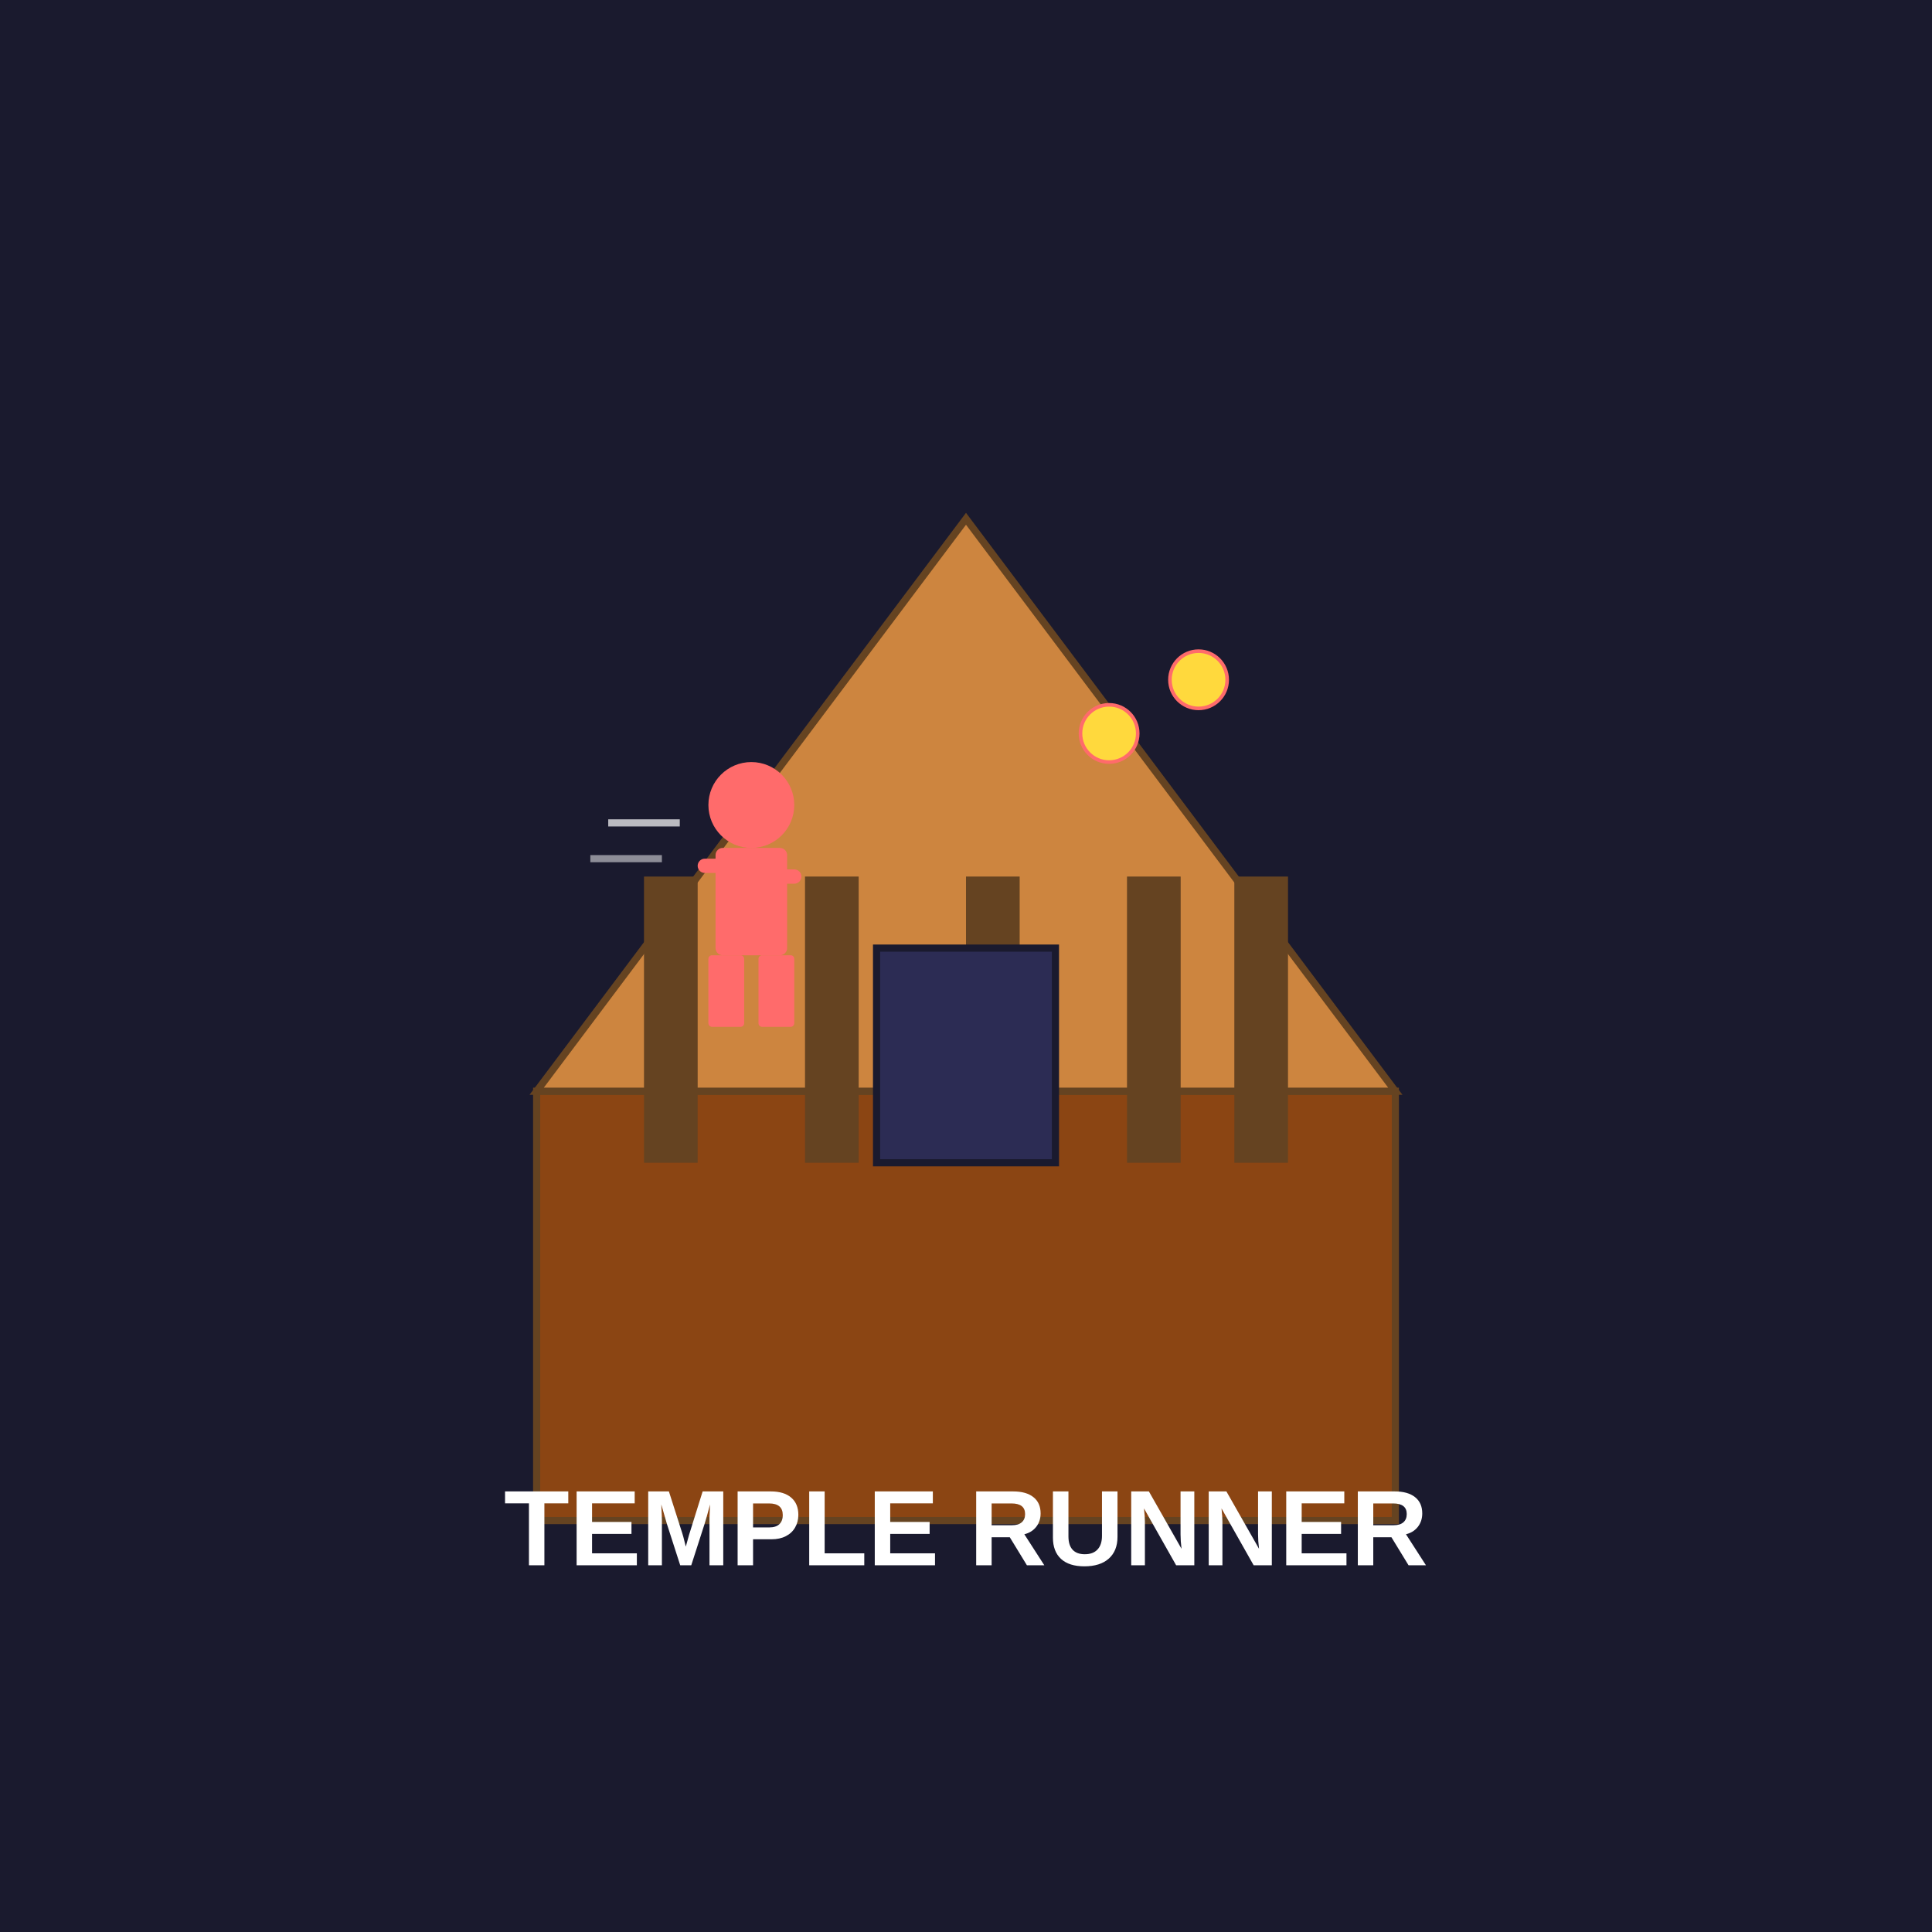
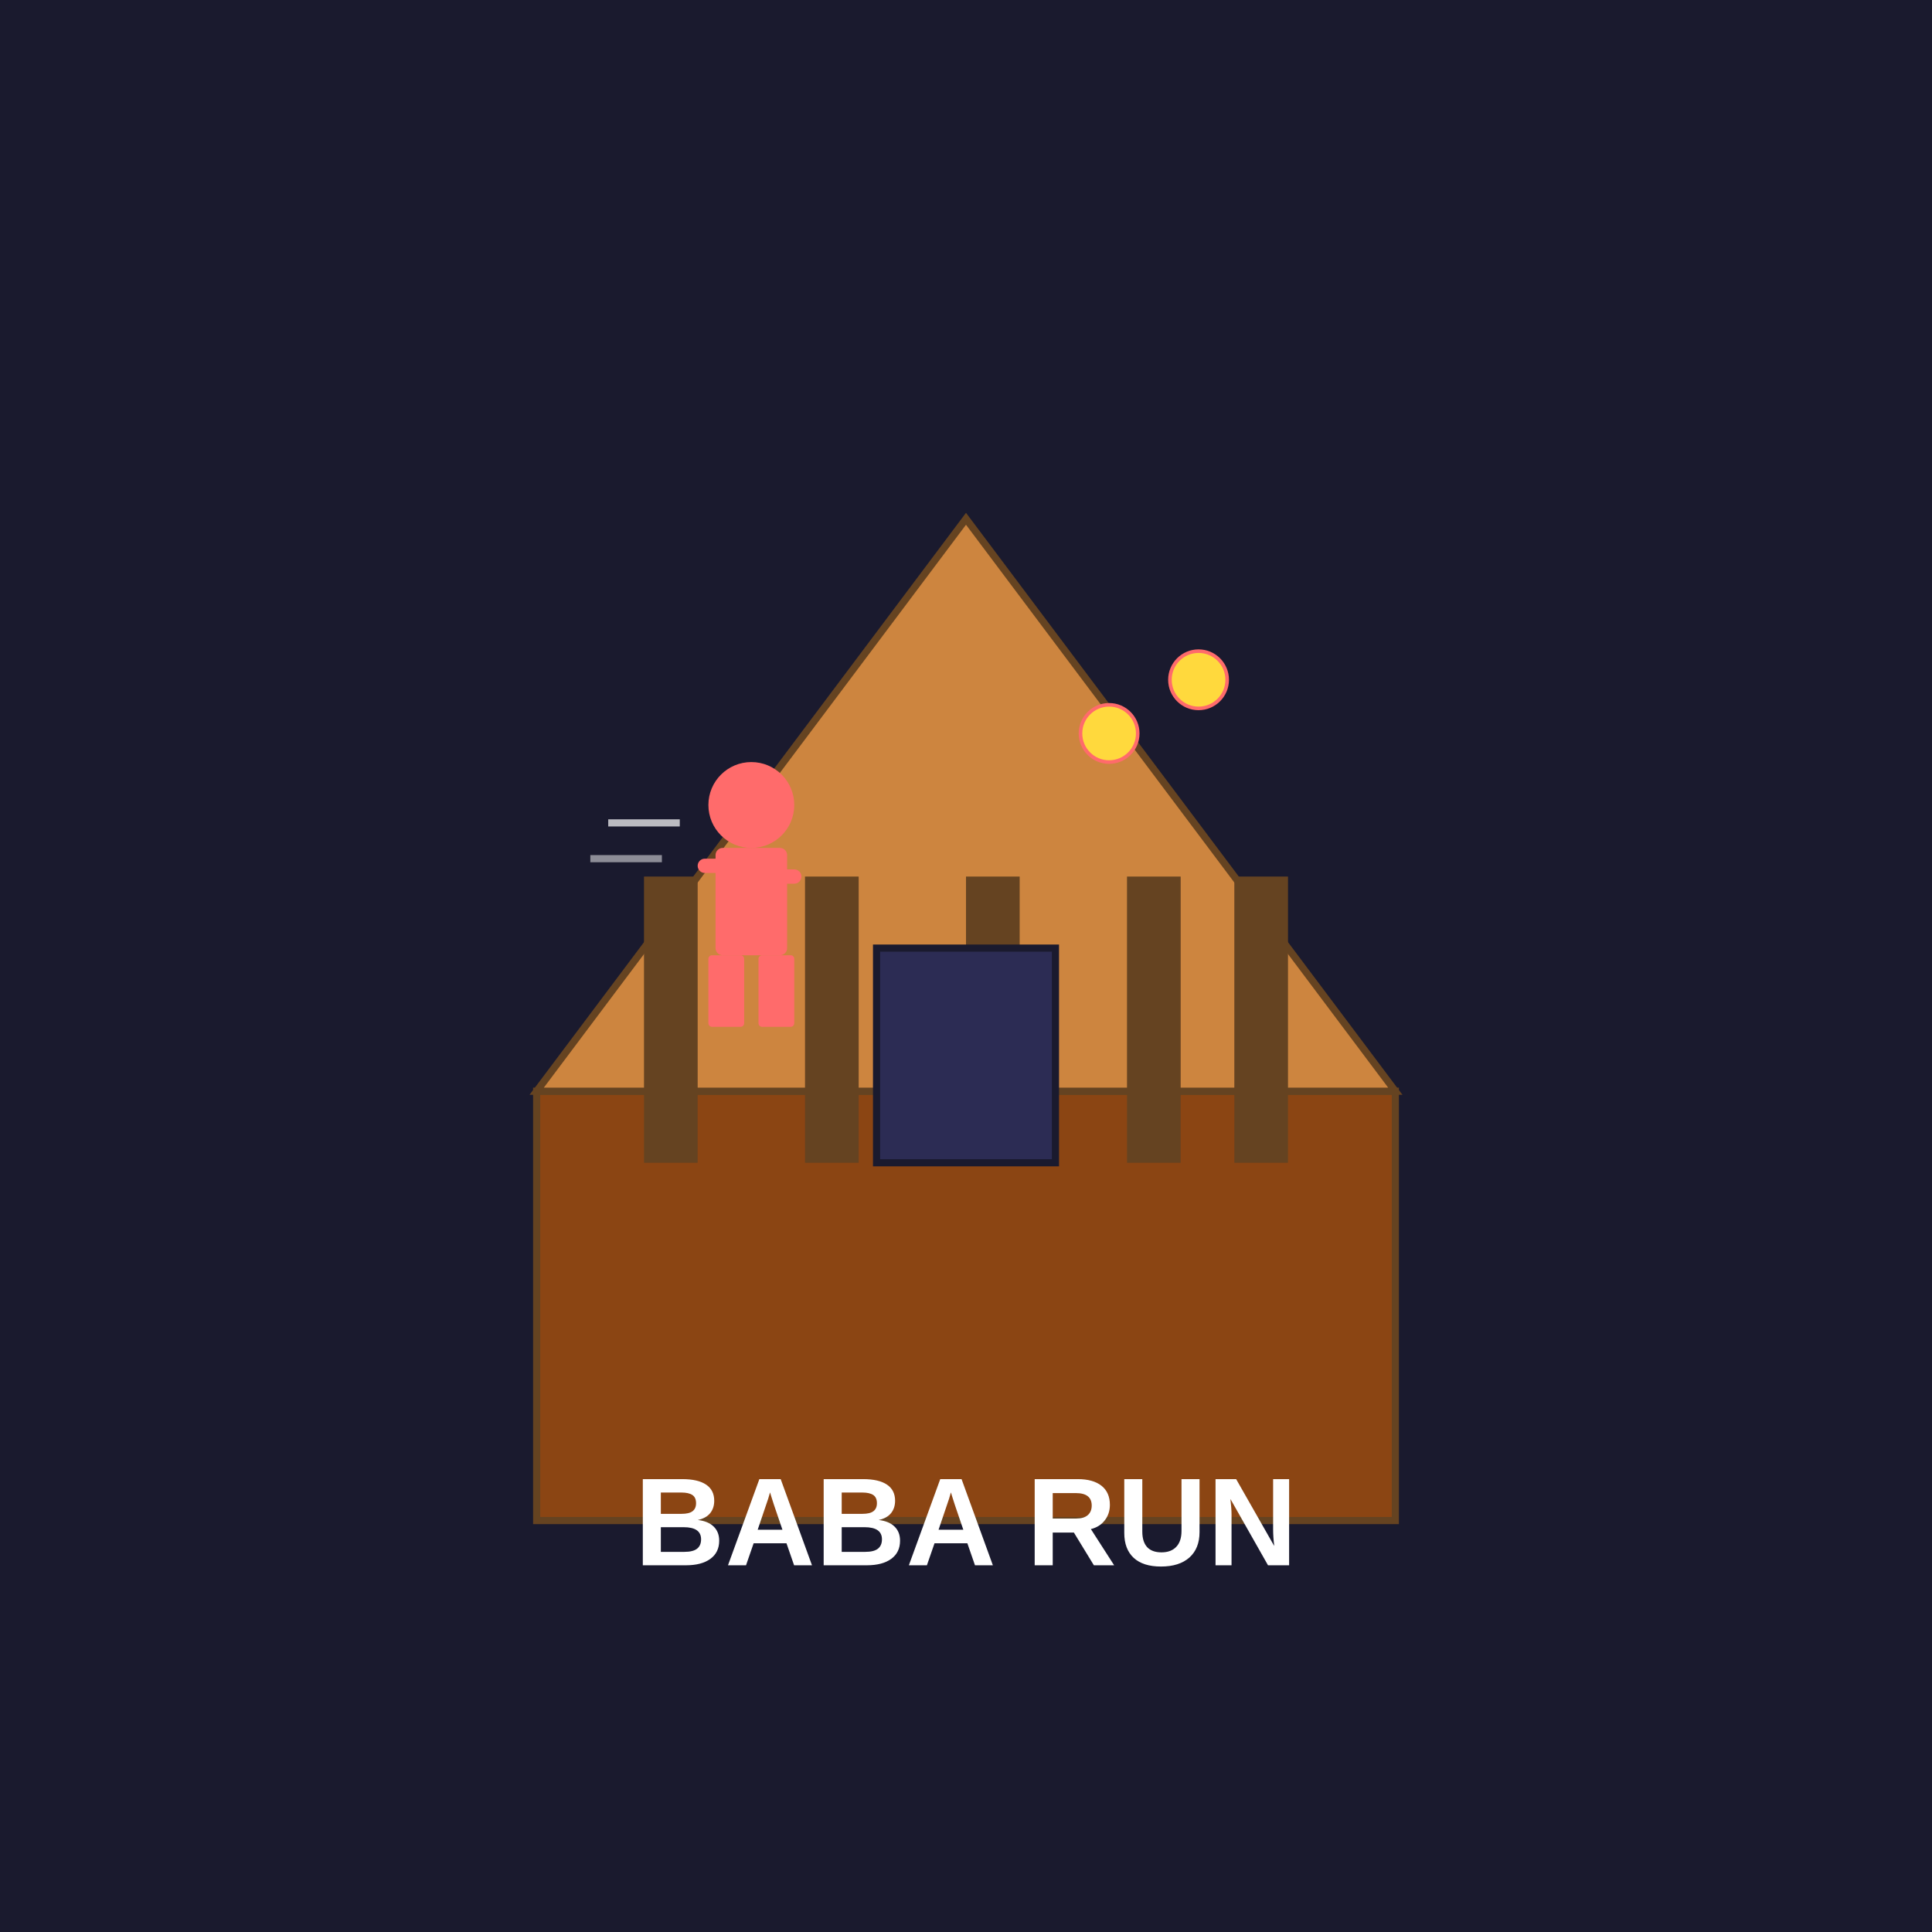
<svg xmlns="http://www.w3.org/2000/svg" width="432" height="432" viewBox="0 0 432 432">
  <defs>
    <linearGradient id="iconGrad" x1="0%" y1="0%" x2="100%" y2="100%">
      <stop offset="0%" style="stop-color:#ff6b6b;stop-opacity:1" />
      <stop offset="50%" style="stop-color:#4ecdc4;stop-opacity:1" />
      <stop offset="100%" style="stop-color:#ffd93d;stop-opacity:1" />
    </linearGradient>
  </defs>
  <rect width="432" height="432" fill="#1a1a2e" />
  <g transform="translate(216, 180) scale(0.8)">
    <rect x="-120" y="80" width="240" height="120" fill="#8B4513" stroke="#654321" stroke-width="2" />
    <polygon points="0,-80 -120,80 120,80" fill="#CD853F" stroke="#654321" stroke-width="2" />
    <rect x="-90" y="20" width="15" height="80" fill="#654321" />
    <rect x="-45" y="20" width="15" height="80" fill="#654321" />
    <rect x="0" y="20" width="15" height="80" fill="#654321" />
    <rect x="45" y="20" width="15" height="80" fill="#654321" />
    <rect x="75" y="20" width="15" height="80" fill="#654321" />
    <rect x="-25" y="40" width="50" height="60" fill="#2c2c54" stroke="#1a1a2e" stroke-width="2" />
    <circle cx="-60" cy="0" r="12" fill="#ff6b6b" />
    <rect x="-70" y="12" width="20" height="30" fill="#ff6b6b" rx="2" />
    <rect x="-72" y="42" width="10" height="20" fill="#ff6b6b" rx="1" />
    <rect x="-58" y="42" width="10" height="20" fill="#ff6b6b" rx="1" />
    <rect x="-75" y="15" width="12" height="4" fill="#ff6b6b" rx="2" />
    <rect x="-58" y="18" width="12" height="4" fill="#ff6b6b" rx="2" />
    <line x1="-100" y1="5" x2="-80" y2="5" stroke="#fff" stroke-width="2" opacity="0.7" />
    <line x1="-105" y1="15" x2="-85" y2="15" stroke="#fff" stroke-width="2" opacity="0.5" />
    <circle cx="40" cy="-20" r="8" fill="#ffd93d" stroke="#ff6b6b" stroke-width="1" />
    <circle cx="65" cy="-35" r="8" fill="#ffd93d" stroke="#ff6b6b" stroke-width="1" />
  </g>
-   <text x="216" y="350" font-family="Arial, sans-serif" font-size="24" font-weight="bold" text-anchor="middle" fill="#fff">
-     TEMPLE RUNNER
+   <text x="216" y="350" font-family="Arial, sans-serif" font-size="28" font-weight="bold" text-anchor="middle" fill="#fff">
+     BABA RUN
  </text>
</svg>
